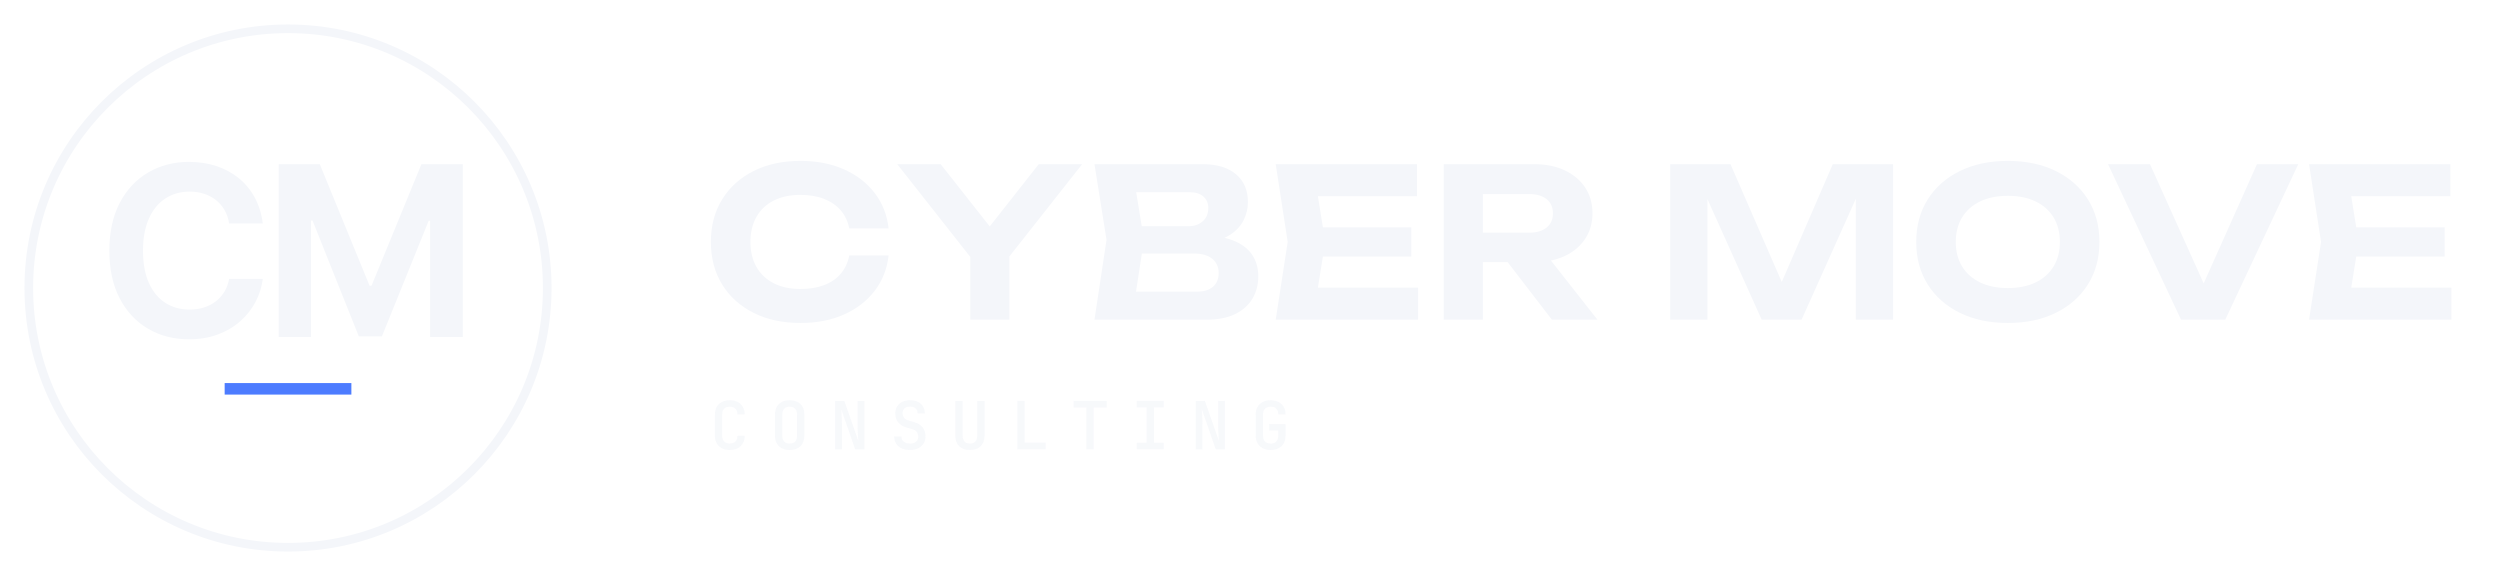
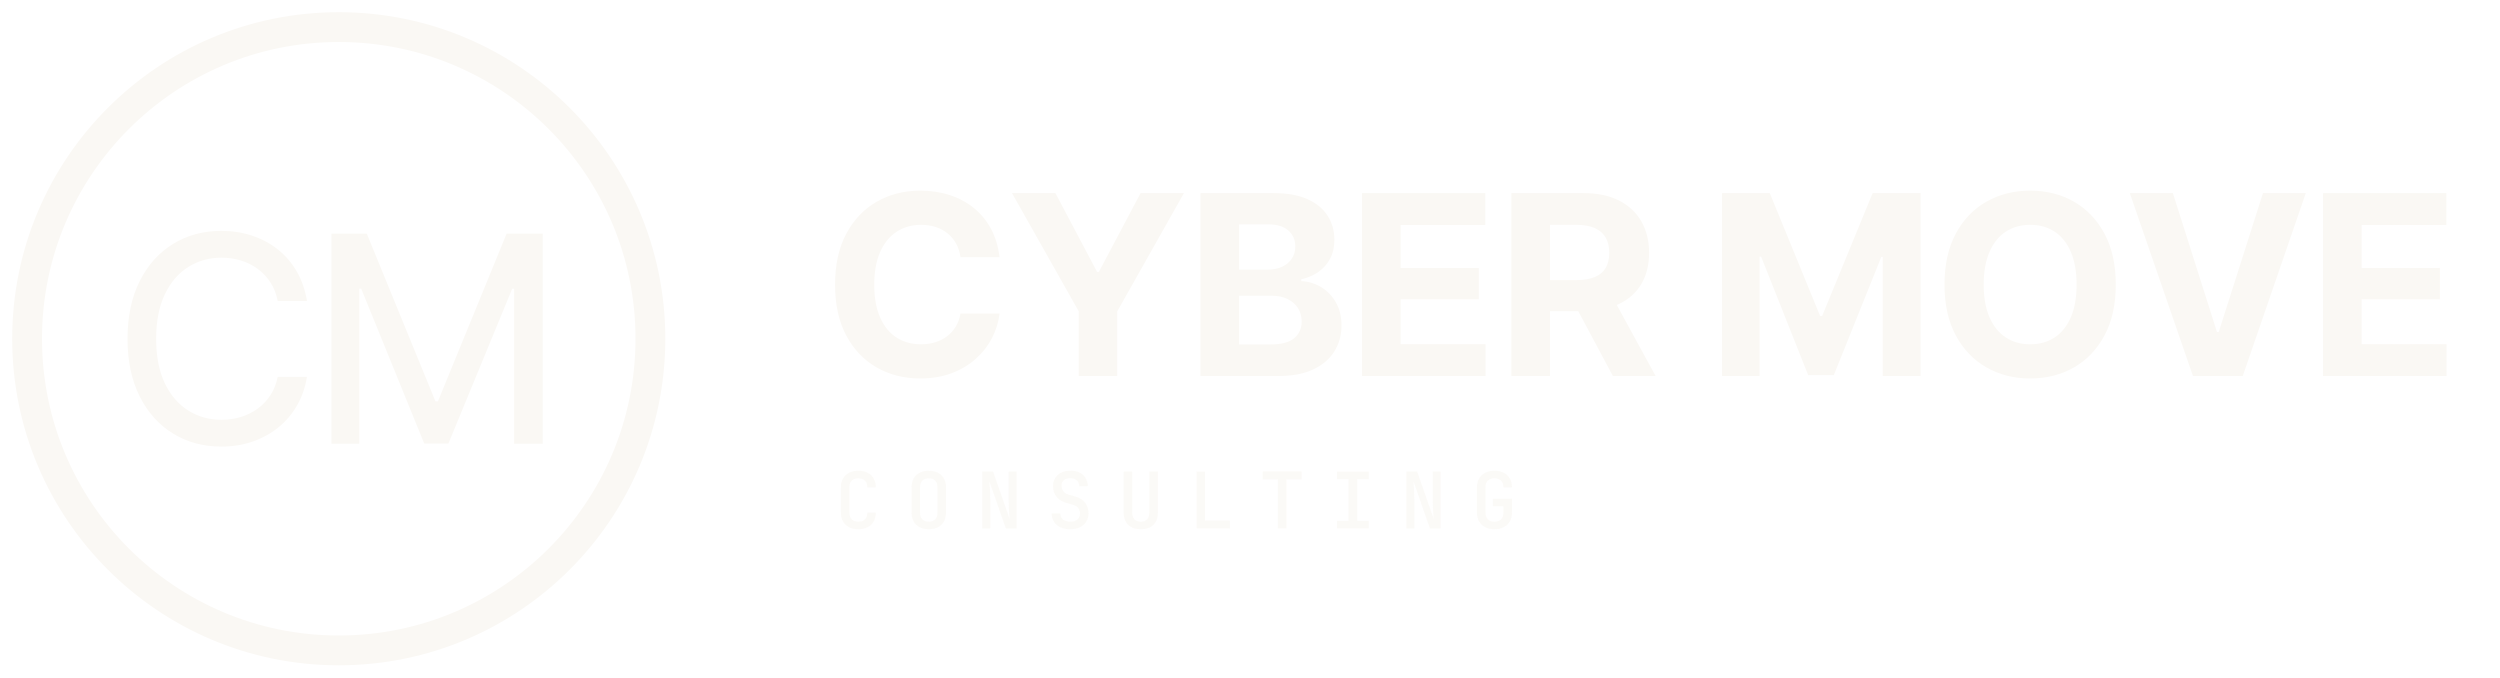
- <svg xmlns="http://www.w3.org/2000/svg" viewBox="0 0 434 100" width="434" height="100" role="img" aria-label="CYBERMOVE">
+ <svg xmlns="http://www.w3.org/2000/svg" viewBox="0 0 369 100" width="369" height="100" role="img" aria-label="CYBERMOVE">
  <g>
-     <circle cx="50" cy="50" r="45" fill="none" stroke="#F4F6FA" stroke-width="1.5" />
-     <g transform="translate(17.572 58.5)">
-       <g fill="#F4F6FA">
-         <path transform="translate(0.000 0.000) scale(0.02013 -0.02013)" d="M756.959 -20Q560.239 -20 404.76 70.6Q249.28 161.2 159.72 332.22Q70.16 503.24 70.16 744Q70.16 986.24 160.44 1157.76Q250.72 1329.28 406.439 1419.64Q562.159 1510 756.959 1510Q882.878 1510 991.738 1474.36Q1100.598 1438.72 1185.157 1370.46Q1269.717 1302.201 1323.457 1203.541Q1377.197 1104.881 1393.357 978.882H1102.962Q1092.722 1043.922 1063.301 1094.763Q1033.881 1145.603 988.9 1181.063Q943.92 1216.523 886.719 1235.104Q829.519 1253.684 762.719 1253.684Q644.038 1253.684 552.997 1194.303Q461.957 1134.923 411.136 1021.102Q360.315 907.281 360.315 744Q360.315 578.359 411.616 465.038Q462.917 351.717 553.477 294.017Q644.038 236.316 761.759 236.316Q827.119 236.316 883.6 253.697Q940.08 271.077 985.301 305.097Q1030.521 339.117 1060.901 388.038Q1091.282 436.958 1102.962 500.559H1393.357Q1379.597 395.158 1329.937 301.078Q1280.277 206.999 1198.117 134.899Q1115.957 62.799 1004.938 21.4Q893.918 -20 756.959 -20Z" />
-         <path transform="translate(28.736 0.000) scale(0.02013 -0.02013)" d="M103.201 1490H457.436L886.639 442.152H903.679L1333.842 1490H1690.756V0H1408.641V1002.405H1396.561L993.318 5.76H793.879L394.717 1004.325H381.677V0H103.201Z" />
+     <circle cx="50" cy="50" r="46" fill="none" stroke="#FAF8F4" stroke-width="4.4" />
+     <g transform="translate(17.303 65.5)">
+       <g fill="#FAF8F4">
+         <path transform="translate(0.000 0.000) scale(0.02081 -0.02081)" d="M738.24 -20Q546.56 -20 395.94 72.4Q245.32 164.8 159.18 336.18Q73.04 507.56 73.04 744Q73.04 981.56 159.36 1153.44Q245.68 1325.32 396.36 1417.66Q547.04 1510 738.24 1510Q853.72 1510 955.56 1476.34Q1057.399 1442.68 1138.539 1378.74Q1219.679 1314.8 1273.239 1222.26Q1326.799 1129.72 1345.839 1012.72H1138.24Q1123.68 1087.481 1086.7 1144.441Q1049.72 1201.401 996.1 1240.641Q942.48 1279.881 877.18 1299.901Q811.88 1319.921 739.68 1319.921Q608.76 1319.921 503.499 1253.701Q398.239 1187.481 337.159 1058.901Q276.079 930.32 276.079 744Q276.079 557.84 337.279 429.76Q398.479 301.679 503.619 235.879Q608.76 170.079 739.44 170.079Q811.28 170.079 876.4 189.799Q941.52 209.519 995.2 248.399Q1048.88 287.279 1086.1 343.759Q1123.32 400.24 1138.24 474.64H1345.839Q1327.399 362.04 1274.859 271.02Q1222.319 180 1141.779 115.1Q1061.239 50.2 958.859 15.1Q856.479 -20 738.24 -20Z" />
+         <path transform="translate(29.026 0.000) scale(0.02081 -0.02081)" d="M124.8 1490H375.359L862.16 301.038H879.92L1366.96 1490H1623.439V0H1420.16V1099.601H1406.64L954.079 1.44H782.72L335.679 1100.081H321.919V0H124.8Z" />
      </g>
    </g>
-     <rect x="39.000" y="66.5" width="22" height="2" fill="#4D7CFF" />
  </g>
-   <g fill="#F4F6FA">
-     <path transform="translate(122.000 55.500) scale(0.036 -0.036)" d="M896.151 309.6Q885.251 212.65 828.951 139.225Q772.65 65.8 681.05 25.0Q589.45 -15.8 471.5 -15.8Q341.9 -15.8 244.65 33.2Q147.4 82.2 93.275 170.15Q39.15 258.1 39.15 375Q39.15 491.9 93.275 579.85Q147.4 667.8 244.65 716.8Q341.9 765.8 471.5 765.8Q589.45 765.8 681.05 725.0Q772.65 684.2 828.951 611.05Q885.251 537.9 896.151 440.4H706.449Q696.349 490.949 665.474 526.974Q634.599 562.999 585.375 582.449Q536.15 601.899 470.95 601.899Q396.451 601.899 342.301 574.524Q288.151 547.149 259.001 496.049Q229.851 444.95 229.851 375Q229.851 305.05 259.001 254.176Q288.151 203.301 342.301 175.701Q396.451 148.101 470.95 148.101Q536.15 148.101 585.375 166.826Q634.599 185.551 665.474 221.851Q696.349 258.151 706.449 309.6Z" />
-     <path transform="translate(155.444 55.500) scale(0.036 -0.036)" d="M361 0V363.4H549.701V0ZM8.8 750H218.101L498.451 394.351H411.25L691.15 750H900.451L515.801 262.15L394.45 260.25Z" />
-     <path transform="translate(188.204 55.500) scale(0.036 -0.036)" d="M568.251 368.4 584.401 405.05Q671.601 403.15 728.326 378.05Q785.051 352.95 812.451 309.625Q839.851 266.3 839.851 209.5Q839.851 149.05 811.801 101.7Q783.751 54.35 728.301 27.175Q672.851 0 589.951 0H49.9L108 385L49.9 750H570.601Q674.601 750 732.226 701.5Q789.851 653 789.851 567.55Q789.851 520.75 768.126 478.025Q746.401 435.3 698.001 405.8Q649.601 376.3 568.251 368.4ZM236.451 45.55 164.301 135.251H544.8Q593.75 135.251 621.275 158.801Q648.799 182.351 648.799 225Q648.799 267.95 618.2 293.55Q587.6 319.15 527.95 319.15H216.001V450.85H503.7Q544.55 450.85 571.675 474.275Q598.799 497.7 598.799 539.2Q598.799 572.099 575.649 593.424Q552.5 614.749 509.2 614.749H164.751L236.451 704.45L288.551 385Z" />
-     <path transform="translate(219.668 55.500) scale(0.036 -0.036)" d="M703.701 445.3V304.7H161.25V445.3ZM288.751 375 238.901 65.201 160.151 154.501H736.301V0H49.9L107.65 375L49.9 750H731.301V595.499H160.151L238.901 684.799Z" />
-     <path transform="translate(248.000 55.500) scale(0.036 -0.036)" d="M203.901 419.65H485.05Q538.45 419.65 569.075 444.25Q599.699 468.85 599.699 512.75Q599.699 557.199 569.075 581.524Q538.45 605.849 485.05 605.849H177.251L261.901 698.75V0H73.2V750H509.65Q593.601 750 656.701 720.15Q719.801 690.3 755.101 637.325Q790.401 584.35 790.401 512.75Q790.401 443.15 755.101 389.95Q719.801 336.749 656.701 307.124Q593.601 277.499 509.65 277.499H203.901ZM324.9 351H538.402L814.351 0H594.699Z" />
-     <path transform="translate(287.312 55.500) scale(0.036 -0.036)" d="M1147.901 750V0H968.35V684.349L1012.05 680.549L706.701 0H514.4L209.051 678.649L252.751 682.899V0H73.2V750H363.852L649.451 93.901H573.1L857.249 750Z" />
-     <path transform="translate(331.268 55.500) scale(0.036 -0.036)" d="M480.3 -15.8Q348.25 -15.8 248.775 33.2Q149.3 82.2 93.95 170.15Q38.6 258.1 38.6 375Q38.6 491.9 93.95 579.85Q149.3 667.8 248.775 716.8Q348.25 765.8 480.3 765.8Q612.35 765.8 711.825 716.8Q811.3 667.8 866.65 579.85Q922 491.9 922 375Q922 258.1 866.65 170.15Q811.3 82.2 711.825 33.2Q612.35 -15.8 480.3 -15.8ZM480.3 152.601Q557.8 152.601 613.9 179.526Q669.999 206.451 700.649 256.426Q731.299 306.4 731.299 375Q731.299 443.6 700.649 493.574Q669.999 543.549 613.9 570.474Q557.8 597.399 480.3 597.399Q403.351 597.399 346.976 570.474Q290.601 543.549 259.951 493.574Q229.301 443.6 229.301 375Q229.301 306.4 259.951 256.426Q290.601 206.451 346.976 179.526Q403.351 152.601 480.3 152.601Z" />
-     <path transform="translate(365.864 55.500) scale(0.036 -0.036)" d="M504.801 83.901H423L720.8 750H919.851L567.751 0H354.6L2.5 750H204.802Z" />
-     <path transform="translate(399.056 55.500) scale(0.036 -0.036)" d="M703.701 445.3V304.7H161.25V445.3ZM288.751 375 238.901 65.201 160.151 154.501H736.301V0H49.9L107.65 375L49.9 750H731.301V595.499H160.151L238.901 684.799Z" />
+   <g fill="#FAF8F4">
+     <path transform="translate(122.000 55.500) scale(0.01812 -0.01812)" d="M763.199 -20Q564.799 -20 407.699 70Q250.6 160 159.9 330.9Q69.2 501.8 69.2 744Q69.2 987.8 160.8 1159.2Q252.4 1330.6 409.799 1420.3Q567.199 1510 763.199 1510Q892.598 1510 1003.798 1473.7Q1114.997 1437.4 1200.697 1367.701Q1286.397 1298.001 1340.197 1197.301Q1393.997 1096.602 1409.197 967.602H1091.202Q1082.402 1029.403 1055.502 1078.203Q1028.601 1127.004 986.5 1161.204Q944.4 1195.404 889.899 1213.504Q835.399 1231.604 770.398 1231.604Q655.798 1231.604 569.497 1174.504Q483.196 1117.404 435.795 1008.503Q388.394 899.602 388.394 744Q388.394 585.199 436.395 476.798Q484.396 368.397 570.097 313.396Q655.798 258.396 769.198 258.396Q832.399 258.396 886 274.996Q939.6 291.596 982.001 323.996Q1024.401 356.396 1052.502 402.797Q1080.602 449.198 1091.202 509.198H1409.197Q1396.996 406.198 1348.296 311.098Q1299.596 215.998 1216.896 141.499Q1134.196 66.999 1020.297 23.5Q906.397 -20 763.199 -20Z" />
+     <path transform="translate(149.232 55.500) scale(0.01812 -0.01812)" d="M7.6 1490H361.194L700.797 847.998H715.197L1055.2 1490H1408.394L864.794 526.404V0H551.6V526.404Z" />
+     <path transform="translate(175.449 55.500) scale(0.01812 -0.01812)" d="M96.001 0V1490H692.398Q856.398 1490 966.398 1441Q1076.397 1392 1131.597 1305.899Q1186.797 1219.799 1186.797 1108.399Q1186.797 1020.799 1151.597 954.999Q1116.397 889.199 1055.697 847.3Q994.997 805.4 917.198 788V772.8Q1002.397 769.4 1077.097 725.1Q1151.797 680.8 1198.297 601.3Q1244.797 521.8 1244.797 411.599Q1244.797 293.6 1186.597 200.5Q1128.397 107.4 1014.398 53.7Q900.398 0 732.397 0ZM410.396 257.196H667.6Q799.002 257.196 859.703 308.197Q920.403 359.198 920.403 442.798Q920.403 504.999 890.603 552.499Q860.802 600 805.702 627Q750.601 654.001 675.2 654.001H410.396ZM410.396 866.399H644.4Q708.601 866.399 759.301 889.299Q810.002 912.199 839.202 954.5Q868.403 996.801 868.403 1055.602Q868.403 1135.602 811.502 1185.403Q754.602 1235.204 650.4 1235.204H410.396Z" />
+     <path transform="translate(199.292 55.500) scale(0.01812 -0.01812)" d="M96.001 0V1490H1100.397V1230.404H410.396V879.998H1047.597V625.202H410.396V259.596H1101.998V0Z" />
+     <path transform="translate(221.342 55.500) scale(0.01812 -0.01812)" d="M96.001 0V1490H682.798Q852.398 1490 971.698 1429.9Q1090.998 1369.8 1154.297 1260.3Q1217.597 1150.801 1217.597 1003.201Q1217.597 854.802 1153.597 748.002Q1089.598 641.202 968.198 584.602Q846.799 528.002 675.198 528.002H282.398V781.198H623.6Q714.802 781.198 774.602 805.999Q834.403 830.799 863.803 880Q893.203 929.201 893.203 1003.201Q893.203 1077.602 863.603 1128.402Q834.003 1179.203 774.202 1205.404Q714.401 1231.604 622.8 1231.604H410.396V0ZM922.803 0 560.403 678.4H899.997L1270.797 0Z" />
+     <path transform="translate(252.434 55.500) scale(0.01812 -0.01812)" d="M96.001 1490H484.794L894.798 489.19H911.598L1322.802 1490H1713.195V0H1404.801V970.007H1393.201L1006.397 7.2H797.599L414.396 972.406H401.596V0H96.001Z" />
+     <path transform="translate(285.754 55.500) scale(0.01812 -0.01812)" d="M767.199 -20Q569.399 -20 411.099 70Q252.8 160 161 330.9Q69.2 501.8 69.2 744Q69.2 987.8 161 1159.2Q252.8 1330.6 411.099 1420.3Q569.399 1510 767.199 1510Q965.398 1510 1122.998 1420.3Q1280.598 1330.6 1372.497 1159.2Q1464.397 987.8 1464.397 744Q1464.397 501.2 1372.497 330.3Q1280.598 159.4 1122.998 69.7Q965.398 -20 767.199 -20ZM767.199 258.396Q881.799 258.396 966.7 314.296Q1051.601 370.197 1098.402 478.598Q1145.203 586.999 1145.203 744Q1145.203 902.001 1098.402 1010.902Q1051.601 1119.803 966.7 1175.704Q881.799 1231.604 767.199 1231.604Q653.198 1231.604 568.097 1175.704Q482.996 1119.803 435.695 1010.902Q388.394 902.001 388.394 744Q388.394 586.999 435.695 478.598Q482.996 370.197 568.097 314.296Q653.198 258.396 767.199 258.396Z" />
+     <path transform="translate(314.091 55.500) scale(0.01812 -0.01812)" d="M365.593 1490 724.796 358.395H739.197L1099.6 1490H1448.393L934.792 0H529.201L14.8 1490Z" />
+     <path transform="translate(341.142 55.500) scale(0.01812 -0.01812)" d="M96.001 0V1490H1100.397V1230.404H410.396V879.998H1047.597V625.202H410.396V259.596H1101.998V0Z" />
  </g>
-   <g fill="#F4F6FA" opacity="0.72">
+   <g fill="#FAF8F4" opacity="0.72">
    <path transform="translate(123.200 78.000) scale(0.01151 -0.01151)" d="M304.164 -10Q235.701 -10 185.065 15.821Q134.43 41.642 106.616 89.799Q78.802 137.956 78.802 203.285V526.715Q78.802 593.044 106.616 640.701Q134.43 688.358 185.065 714.179Q235.701 740 304.164 740Q372.628 740 422.763 713.843Q472.898 687.686 500.377 640.103Q527.855 592.521 527.855 526.715H418.145Q418.145 582.802 388.212 612.853Q358.279 642.904 303.939 642.904Q249.599 642.904 219.055 613.122Q188.512 583.34 188.512 527.387V203.285Q188.512 147.442 219.055 117.269Q249.599 87.096 303.939 87.096Q358.279 87.096 388.212 117.269Q418.145 147.442 418.145 203.285H527.855Q527.855 138.628 500.377 90.471Q472.898 42.314 422.763 16.157Q372.628 -10 304.164 -10Z" />
    <path transform="translate(133.632 78.000) scale(0.01151 -0.01151)" d="M300 -10Q231.701 -10 182.065 15.821Q132.43 41.642 105.616 89.799Q78.802 137.956 78.802 203.285V526.715Q78.802 592.715 105.616 640.536Q132.43 688.358 182.065 714.179Q231.701 740 300 740Q368.628 740 418.099 714.179Q467.57 688.358 494.384 640.536Q521.198 592.715 521.198 527.387V203.285Q521.198 137.956 494.384 89.799Q467.57 41.642 418.099 15.821Q368.628 -10 300 -10ZM300 87.096Q354.401 87.096 382.945 117.311Q411.488 147.526 411.488 203.285V526.715Q411.488 582.802 383.109 612.853Q354.73 642.904 300 642.904Q245.942 642.904 217.227 612.853Q188.512 582.802 188.512 526.715V203.285Q188.512 147.526 217.391 117.311Q246.27 87.096 300 87.096Z" />
    <path transform="translate(144.064 78.000) scale(0.01151 -0.01151)" d="M80.145 0V730H218.212L430.044 124.709Q427.715 153.651 424.722 194.093Q421.73 234.535 419.901 277.663Q418.073 320.791 418.073 356.134V730H519.855V0H381.788L171.285 605.291Q173.613 578.663 175.942 539.699Q178.27 500.735 180.099 458.757Q181.927 416.779 181.927 380.436V0Z" />
    <path transform="translate(154.496 78.000) scale(0.01151 -0.01151)" d="M302.686 -10Q229.044 -10 175.737 14.657Q122.43 39.314 93.445 84.971Q64.459 130.628 63.788 193.285H173.497Q173.497 144.198 208.041 115.647Q242.584 87.096 303.672 87.096Q361.416 87.096 393.959 114.811Q426.503 142.526 426.503 191.613Q426.503 231.672 404.153 261.387Q381.802 291.102 340.43 302.459L249.642 328.86Q168.73 351.532 124.616 407.339Q80.503 463.145 80.503 540.416Q80.503 601.058 107.988 645.872Q135.474 690.686 185.445 715.679Q235.416 740.672 303.372 740.672Q404.628 740.672 465.092 686.515Q525.555 632.358 526.227 541.715H416.517Q416.517 589.474 386.645 616.525Q356.773 643.575 302.044 643.575Q248.971 643.575 219.592 618.368Q190.212 593.16 190.212 547.759Q190.212 507.029 212.406 477.478Q234.599 447.927 275.985 435.898L368.759 408.497Q449.642 385.826 492.927 330.004Q536.212 274.183 536.212 195.256Q536.212 133.942 507.063 87.628Q477.913 41.314 425.442 15.657Q372.971 -10 302.686 -10Z" />
    <path transform="translate(164.928 78.000) scale(0.01151 -0.01151)" d="M300 -10Q195.044 -10 137.594 47.65Q80.145 105.299 80.145 204.599V730H189.855V204.927Q189.855 149.526 217.384 117.975Q244.913 86.425 300 86.425Q354.087 86.425 382.116 117.975Q410.145 149.526 410.145 204.927V730H519.855V204.599Q519.855 104.956 462.741 47.478Q405.628 -10 300 -10Z" />
    <path transform="translate(175.361 78.000) scale(0.01151 -0.01151)" d="M108.43 0V730H218.14V101.052H536.642V0Z" />
    <path transform="translate(185.793 78.000) scale(0.01151 -0.01151)" d="M245.145 0V629.619H50.073V730.672H549.927V629.619H354.855V0Z" />
    <path transform="translate(196.225 78.000) scale(0.01151 -0.01151)" d="M96.788 0V97.768H244.474V632.232H96.788V730H503.212V632.232H355.526V97.768H503.212V0Z" />
    <path transform="translate(206.657 78.000) scale(0.01151 -0.01151)" d="M80.145 0V730H218.212L430.044 124.709Q427.715 153.651 424.722 194.093Q421.73 234.535 419.901 277.663Q418.073 320.791 418.073 356.134V730H519.855V0H381.788L171.285 605.291Q173.613 578.663 175.942 539.699Q178.27 500.735 180.099 458.757Q181.927 416.779 181.927 380.436V0Z" />
    <path transform="translate(217.089 78.000) scale(0.01151 -0.01151)" d="M304.164 -10Q235.701 -10 185.065 15.821Q134.43 41.642 106.616 89.799Q78.802 137.956 78.802 203.285V526.715Q78.802 593.044 106.616 640.701Q134.43 688.358 185.065 714.179Q235.701 740 304.164 740Q372.628 740 422.763 713.843Q472.898 687.686 500.377 640.103Q527.855 592.521 527.855 526.715H418.145Q418.145 582.802 388.212 612.853Q358.279 642.904 303.939 642.904Q249.599 642.904 219.055 613.122Q188.512 583.34 188.512 527.387V203.285Q188.512 147.552 219.055 116.988Q249.599 86.425 303.939 86.425Q358.279 86.425 388.212 117.023Q418.145 147.622 418.145 203.419V284.416H283.285V381.198H527.855V203.285Q527.855 138.492 500.377 90.403Q472.898 42.314 422.763 16.157Q372.628 -10 304.164 -10Z" />
  </g>
</svg>
